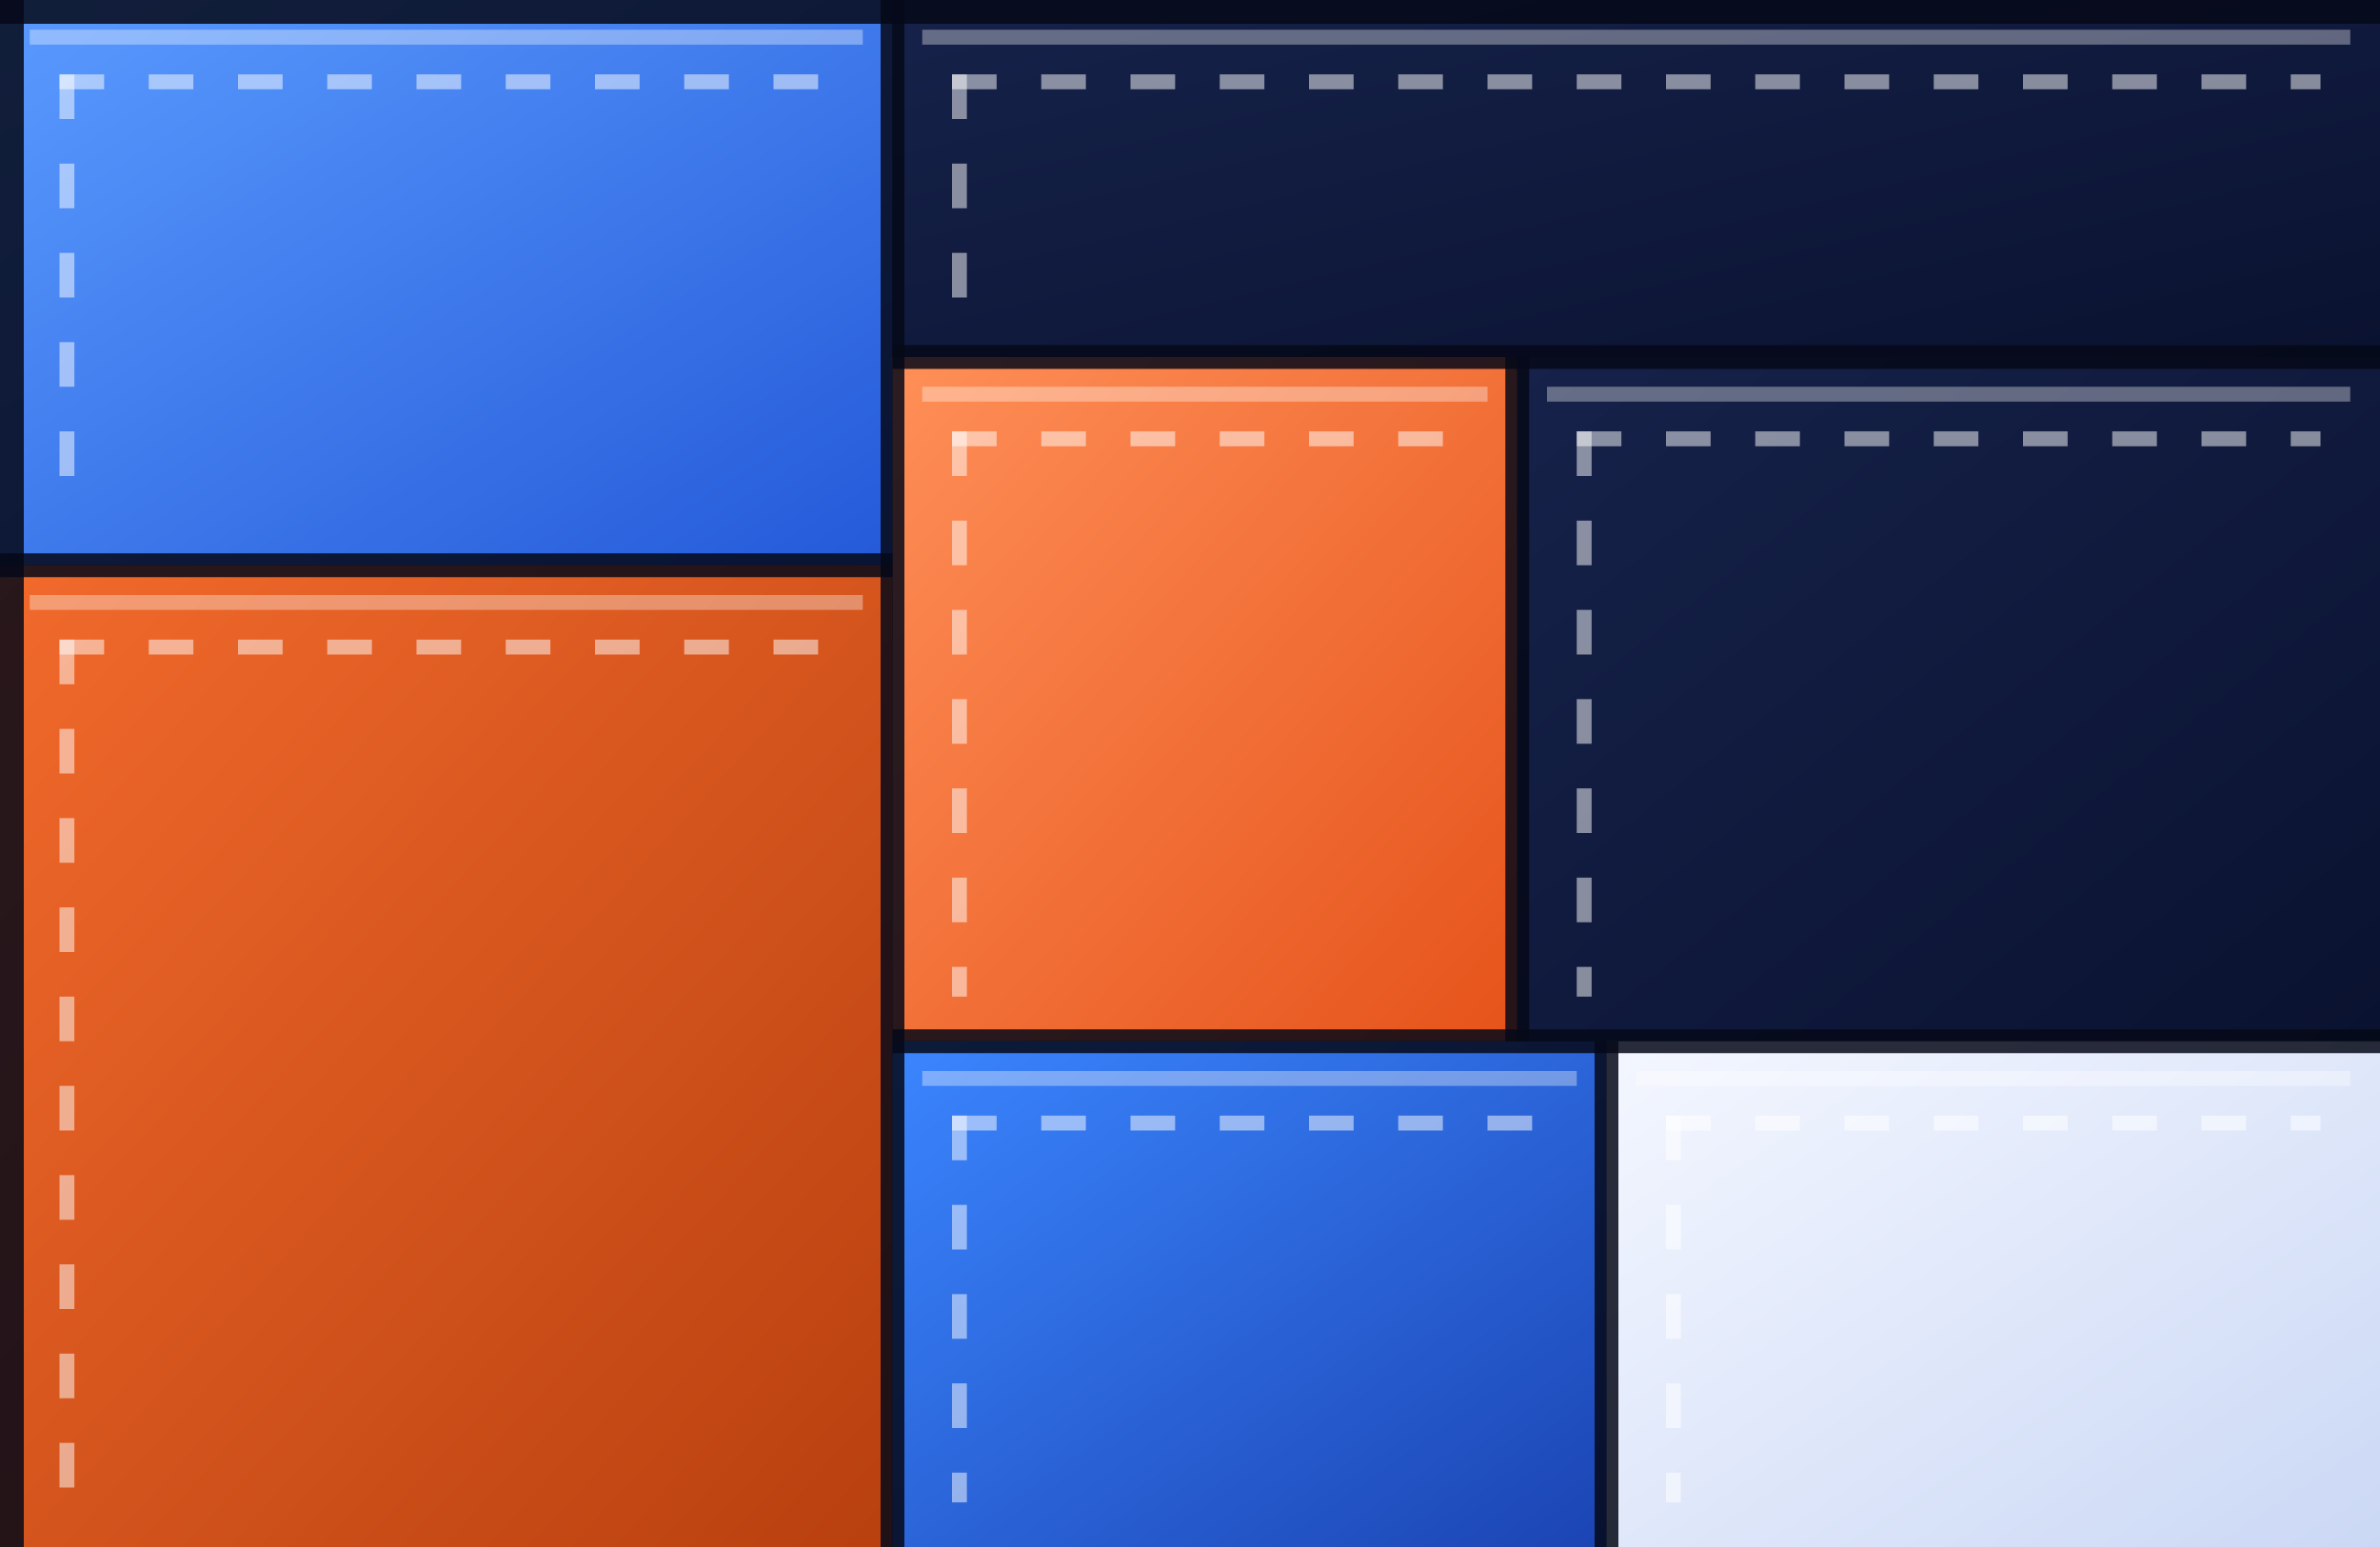
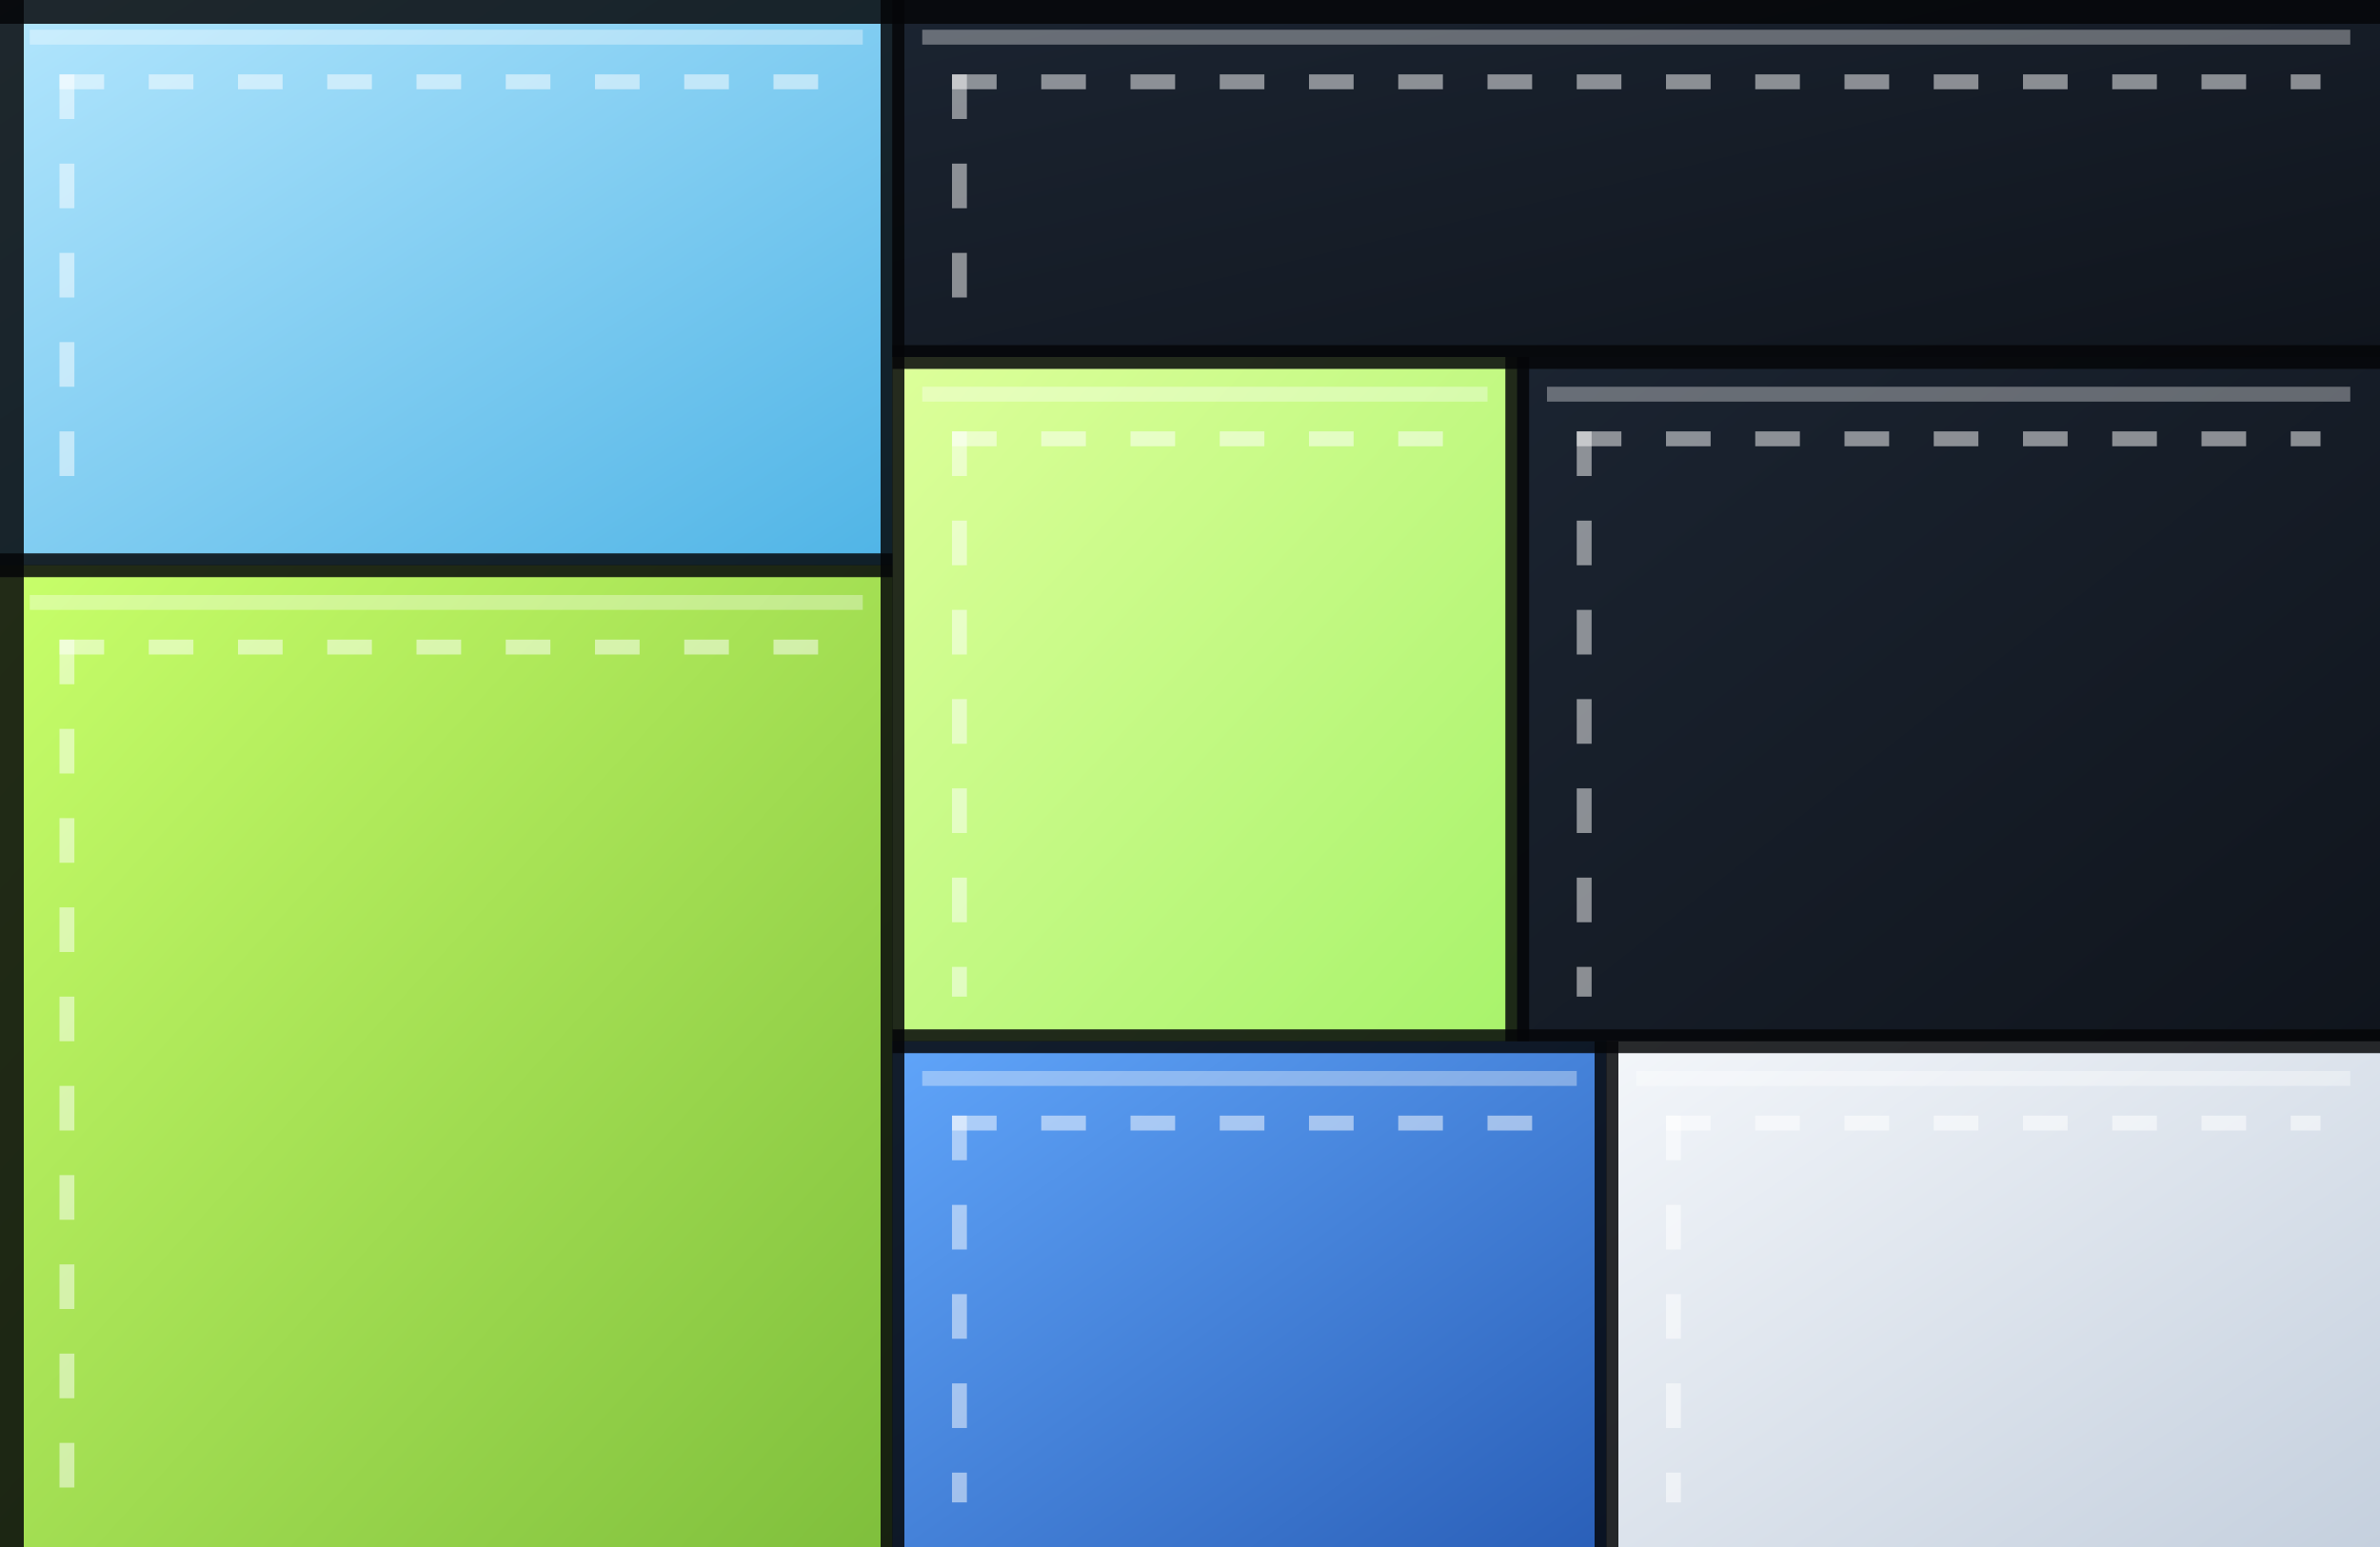
<svg xmlns="http://www.w3.org/2000/svg" width="160" height="104" viewBox="0 0 160 104">
  <defs>
    <linearGradient id="b1" x1="0" y1="0" x2="1" y2="1">
-       <stop offset="0" stop-color="#5a9bff" />
-       <stop offset="1" stop-color="#2459d8" />
+       <stop offset="0" stop-color="#B3E6FD" />
+       <stop offset="1" stop-color="#4FB4E6" />
    </linearGradient>
    <linearGradient id="b2" x1="0" y1="0" x2="1" y2="1">
-       <stop offset="0" stop-color="#3b86ff" />
-       <stop offset="1" stop-color="#1b44b3" />
+       <stop offset="0" stop-color="#60A5FA" />
+       <stop offset="1" stop-color="#2A5FB8" />
    </linearGradient>
    <linearGradient id="o1" x1="0" y1="0" x2="1" y2="1">
-       <stop offset="0" stop-color="#ff8f58" />
-       <stop offset="1" stop-color="#e5531a" />
+       <stop offset="0" stop-color="#DDFF9A" />
+       <stop offset="1" stop-color="#A8F36B" />
    </linearGradient>
    <linearGradient id="o2" x1="0" y1="0" x2="1" y2="1">
-       <stop offset="0" stop-color="#f26a2c" />
-       <stop offset="1" stop-color="#b8400f" />
+       <stop offset="0" stop-color="#C8FF6A" />
+       <stop offset="1" stop-color="#7FBF3C" />
    </linearGradient>
    <linearGradient id="n1" x1="0" y1="0" x2="1" y2="1">
-       <stop offset="0" stop-color="#16224a" />
-       <stop offset="1" stop-color="#0a1230" />
+       <stop offset="0" stop-color="#1B2431" />
+       <stop offset="1" stop-color="#10151D" />
    </linearGradient>
    <linearGradient id="w1" x1="0" y1="0" x2="1" y2="1">
-       <stop offset="0" stop-color="#f4f7ff" />
-       <stop offset="1" stop-color="#cbd8f5" />
+       <stop offset="0" stop-color="#F3F6FA" />
+       <stop offset="1" stop-color="#C5D0DE" />
    </linearGradient>
  </defs>
-   <rect width="160" height="104" fill="#060b1d" />
+   <rect width="160" height="104" fill="#07090D" />
  <rect x="0" y="0" width="60" height="38" fill="url(#b1)" />
  <rect x="60" y="0" width="100" height="24" fill="url(#n1)" />
  <rect x="60" y="24" width="42" height="46" fill="url(#o1)" />
  <rect x="102" y="24" width="58" height="46" fill="url(#n1)" />
  <rect x="0" y="38" width="60" height="66" fill="url(#o2)" />
  <rect x="60" y="70" width="48" height="34" fill="url(#b2)" />
  <rect x="108" y="70" width="52" height="34" fill="url(#w1)" />
-   <g fill="none" stroke="#050918" stroke-opacity=".85" stroke-width="1.6">
+   <g fill="none" stroke="#050709" stroke-opacity=".85" stroke-width="1.6">
    <path d="M0 .8H160M0 38H60M60 24H160M60 70H160" />
    <path d="M.8 0V104M60 0V104M102 24V70M108 70V104" />
  </g>
  <g fill="none" stroke="#fff" stroke-opacity=".34" stroke-width="1">
    <path d="M2 2.5H58M62 2.5H158M62 26.5H100M104 26.5H158M2 40.5H58M62 72.5H106M110 72.5H158" />
  </g>
  <g fill="none" stroke="#fff" stroke-opacity=".5" stroke-width="1" stroke-dasharray="3 3">
    <path d="M4 5.5H56M64 5.5H156M64 29.5H98M106 29.5H156M4 43.5H56M64 75.5H104M112 75.5H156" />
    <path d="M4.5 5V35M64.5 5V21M64.5 29V67M106.5 29V67M4.5 43V101M64.5 75V101M112.5 75V101" />
  </g>
</svg>
